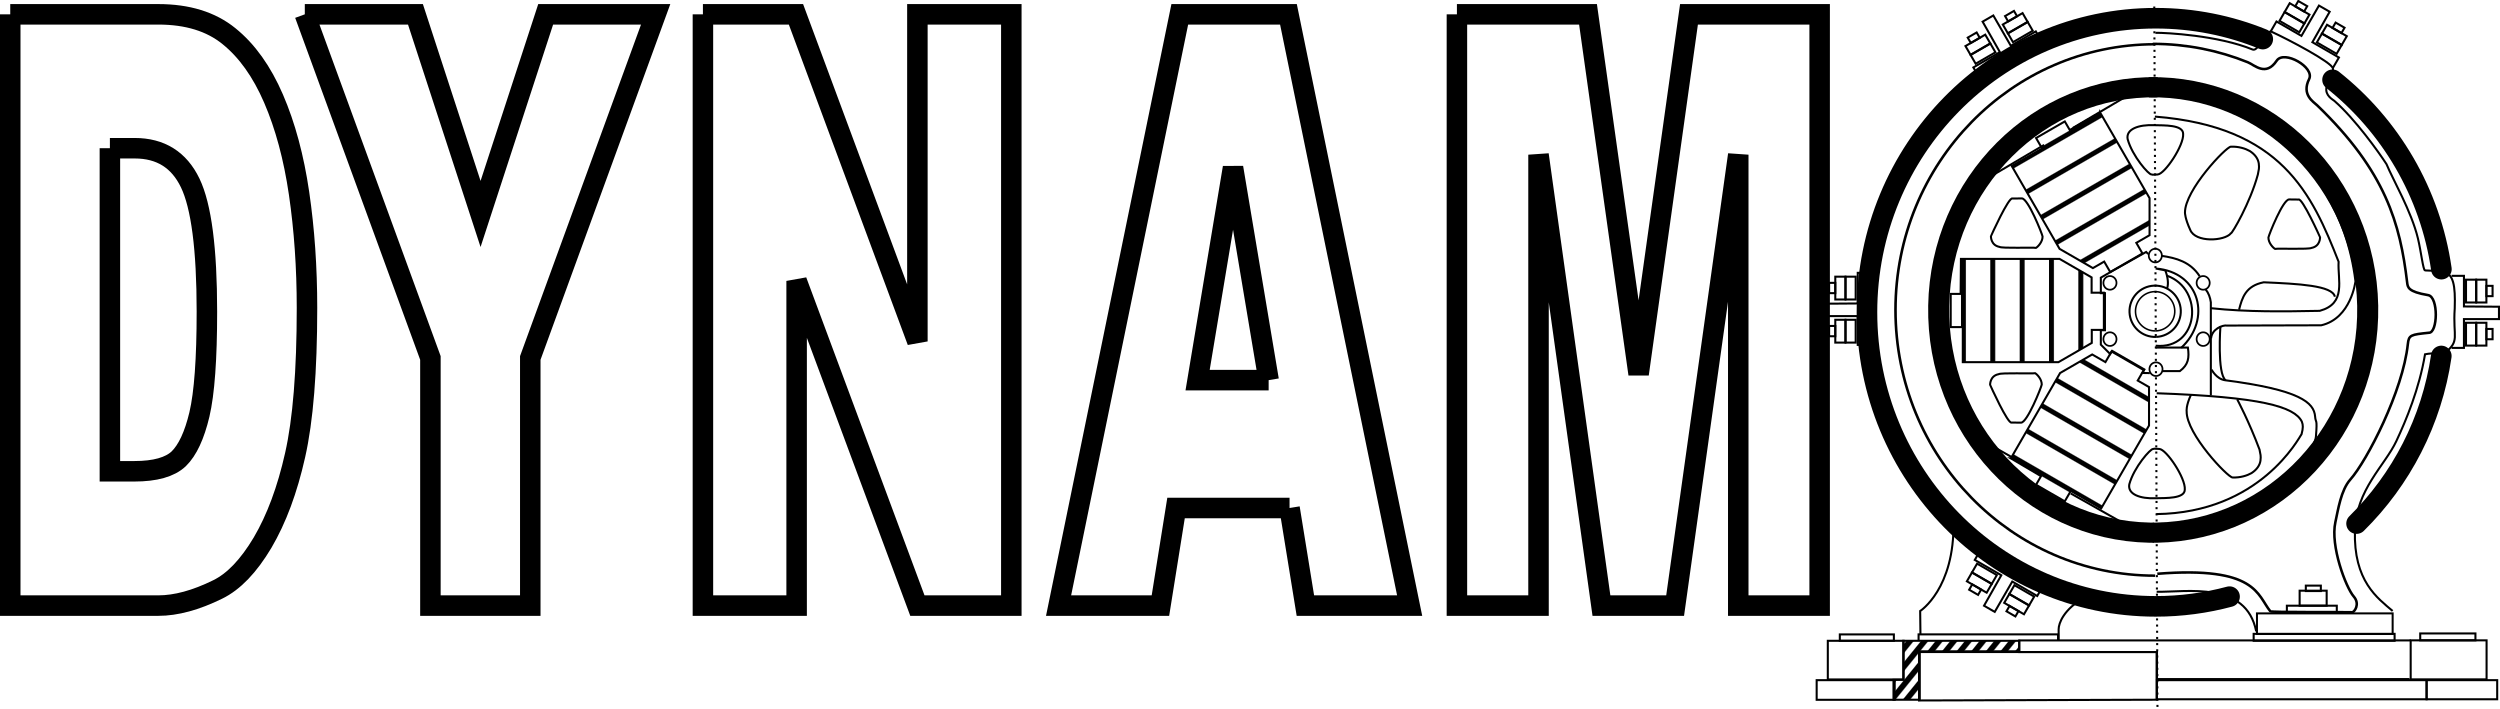
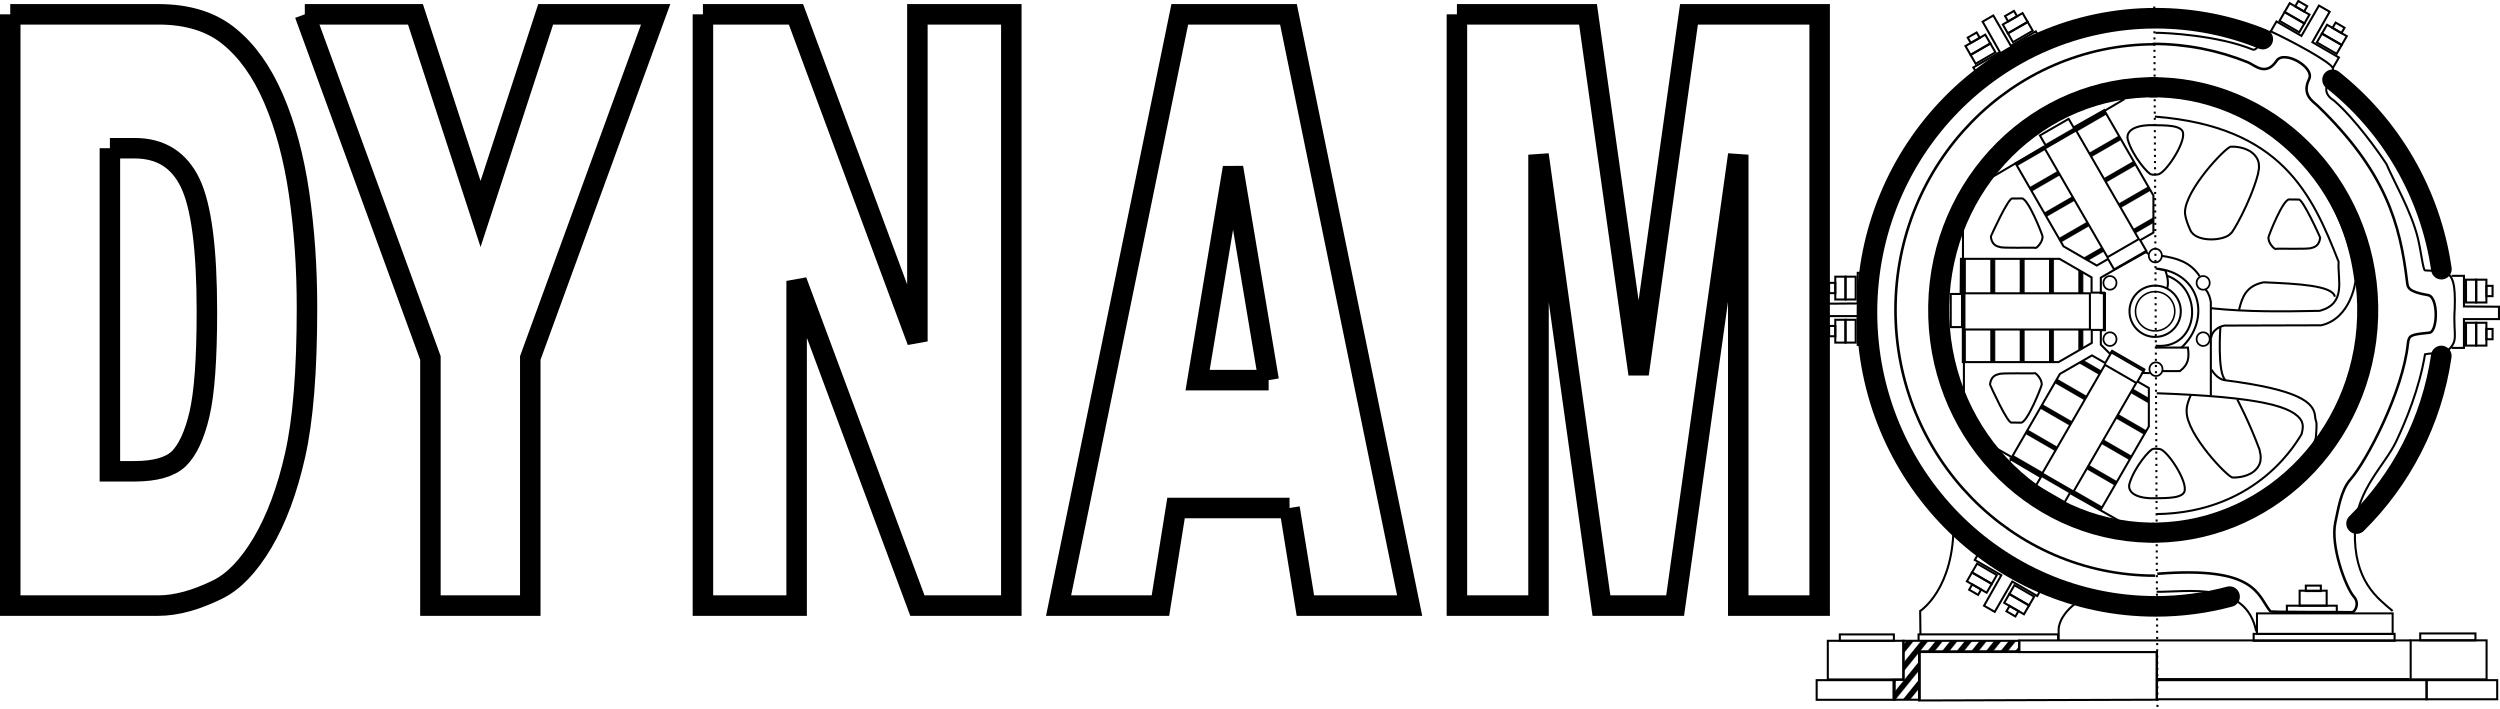
<svg xmlns="http://www.w3.org/2000/svg" xmlns:xlink="http://www.w3.org/1999/xlink" id="svg2" version="1.1" width="1213.532" height="343.799">
  <defs id="defs6">
    <pattern id="Strips1_5" patternTransform="matrix(2.374365,0,0,23.24452,909.1368,-26.48904)" height="1" width="6" patternUnits="userSpaceOnUse">
      <rect id="rect4506" height="2" width="1" y="-0.5" x="0" style="fill:black;stroke:none" />
    </pattern>
    <pattern xlink:href="#pattern6826-1" id="pattern7426" patternTransform="matrix(2.143727,1.735777,-5.873137,7.253469,879.7705,-0.7005711)" />
    <pattern xlink:href="#pattern5977" id="pattern6863" patternTransform="matrix(0.122162,0,0,0.8356573,-2.382726,21.0702)" />
    <pattern xlink:href="#pattern5803-2" id="pattern6826" patternTransform="matrix(0.5677918,0.4597413,-4.527338,5.591374,-2.382726,21.0702)" />
    <pattern xlink:href="#pattern5773-9" id="pattern6796" patternTransform="matrix(0.2799628,0,0,14.25695,-2.382726,21.0702)" />
    <pattern xlink:href="#pattern5770-4" id="pattern6793" patternTransform="matrix(0.1399814,0.2424549,-12.34688,7.128476,212.5235,-49.50297)" />
    <pattern xlink:href="#pattern5767-6" id="pattern6790" patternTransform="matrix(0.1399814,-0.2424549,-12.34688,-7.128476,211.4627,395.3982)" />
    <pattern patternTransform="matrix(0.122162,0,0,0.8356573,-2.382726,-6.9298)" id="pattern5977" xlink:href="#pattern5840-2" />
    <pattern xlink:href="#pattern2955-9-0" id="pattern5767-6" patternTransform="matrix(0.1399814,-0.2424549,-12.34688,-7.128476,211.4627,367.3982)" />
    <pattern patternTransform="matrix(0.1399814,-0.2424549,-12.34688,-7.128476,213.8454,374.328)" id="pattern2955-9-0" xlink:href="#pattern2922-5-3-1" />
    <pattern patternTransform="matrix(0.1399814,0.2424549,-12.34688,7.128476,214.9062,-70.57317)" id="pattern2922-5-3-1" xlink:href="#Strips1_2-8-0-2-2" />
    <pattern id="Strips1_2-8-0-2-2" patternTransform="scale(0.2799628,14.25695)" height="1" width="3" patternUnits="userSpaceOnUse">
      <rect id="rect4410-9-4-0-5" height="2" width="1" y="-0.5" x="0" style="fill:black;stroke:none" />
    </pattern>
    <pattern xlink:href="#pattern2922-3-2" id="pattern5770-4" patternTransform="matrix(0.1399814,0.2424549,-12.34688,7.128476,212.5235,-77.50297)" />
    <pattern patternTransform="matrix(0.1399814,0.2424549,-12.34688,7.128476,214.9062,-70.57317)" id="pattern2922-3-2" xlink:href="#Strips1_2-8-7-5" />
    <pattern id="Strips1_2-8-7-5" patternTransform="scale(0.2799628,14.25695)" height="1" width="3" patternUnits="userSpaceOnUse">
      <rect id="rect4410-9-7-3" height="2" width="1" y="-0.5" x="0" style="fill:black;stroke:none" />
    </pattern>
    <pattern xlink:href="#Strips1_2-7-6" id="pattern5773-9" patternTransform="matrix(0.2799628,0,0,14.25695,-2.382726,-6.9298)" />
    <pattern id="Strips1_2-7-6" patternTransform="scale(0.2799628,14.25695)" height="1" width="3" patternUnits="userSpaceOnUse">
      <rect id="rect4410-7-3" height="2" width="1" y="-0.5" x="0" style="fill:black;stroke:none" />
    </pattern>
    <pattern xlink:href="#Strips1_1-8-8" id="pattern5803-2" patternTransform="matrix(0.5677918,0.4597413,-4.527338,5.591374,-2.382726,-6.9298)" />
    <pattern id="Strips1_1-8-8" patternTransform="matrix(0.5677918,0.4597413,-4.527338,5.591374,0,0)" height="1" width="2" patternUnits="userSpaceOnUse">
      <rect id="rect4496-0-1" height="2" width="1" y="-0.5" x="0" style="fill:black;stroke:none" />
    </pattern>
    <pattern xlink:href="#Wavy-5-5" id="pattern5840-2" patternTransform="matrix(0.122162,0,0,0.8356573,947.491,0)" />
    <pattern id="Wavy-5-5" height="5.181" width="30.066" patternUnits="userSpaceOnUse" patternTransform="scale(0.122162,0.8356573)">
      <path id="path5116-5-3" d="M 7.597,0.061 C 5.079,-0.187 2.656,0.302 -0.01,1.788 L -0.01,3.061 C 2.773,1.431 5.173,1.052 7.472,1.280 C 9.770,1.508 11.969,2.361 14.253,3.218 C 18.820,4.931 23.804,6.676 30.066,3.061 L 30.062,1.788 C 23.622,5.497 19.246,3.770 14.691,2.061 C 12.413,1.207 10.115,0.311 7.597,0.061 z " style="fill:black;stroke:none;" />
    </pattern>
    <pattern xlink:href="#pattern5803-2-7" id="pattern6826-1" patternTransform="matrix(0.5677918,0.4597413,-4.527338,5.591374,-2.382726,21.0702)" />
    <pattern xlink:href="#Strips1_1-8-8-3" id="pattern5803-2-7" patternTransform="matrix(0.5677918,0.4597413,-4.527338,5.591374,-2.382726,-6.9298)" />
    <pattern id="Strips1_1-8-8-3" patternTransform="matrix(0.5677918,0.4597413,-4.527338,5.591374,0,0)" height="1" width="2" patternUnits="userSpaceOnUse">
      <rect id="rect4496-0-1-2" height="2" width="1" y="-0.5" x="0" style="fill:black;stroke:none" />
    </pattern>
    <pattern patternTransform="matrix(1.187183,2.056261,-20.13035,11.62226,1129.898,-58.34069)" id="pattern3000" xlink:href="#Strips1_5-1" />
    <pattern id="Strips1_5-1" patternTransform="matrix(2.374365,0,0,23.24452,933.1368,-26.48904)" height="1" width="6" patternUnits="userSpaceOnUse">
      <rect id="rect4506-7" height="2" width="1" y="-0.5" x="0" style="fill:black;stroke:none" />
    </pattern>
    <pattern patternTransform="matrix(1.187183,-2.056261,20.13035,11.62226,822.9459,183.4257)" id="pattern3032" xlink:href="#Strips1_5-9" />
    <pattern id="Strips1_5-9" patternTransform="matrix(2.374365,0,0,23.24452,933.1368,-26.48904)" height="1" width="6" patternUnits="userSpaceOnUse">
      <rect id="rect4506-0" height="2" width="1" y="-0.5" x="0" style="fill:black;stroke:none" />
+     </pattern>
+     <pattern patternTransform="matrix(1.187183,-2.056261,20.13035,11.62226,822.8557,183.8742)" id="pattern3027" xlink:href="#Strips1_5-93" />
+     <pattern id="Strips1_5-93" patternTransform="matrix(2.374365,0,0,23.24452,909.1368,-26.48904)" height="1" width="6" patternUnits="userSpaceOnUse">
+       <rect id="rect4506-5" height="2" width="1" y="-0.5" x="0" style="fill:black;stroke:none" />
+     </pattern>
+     <pattern patternTransform="matrix(1.187183,2.056261,-20.13035,11.62226,1131.775,-59.59093)" id="pattern3060" xlink:href="#pattern3027-0" />
+     <pattern patternTransform="matrix(1.187183,-2.056261,20.13035,11.62226,822.8557,183.8742)" id="pattern3027-0" xlink:href="#Strips1_5-93-5" />
+     <pattern id="Strips1_5-93-5" patternTransform="matrix(2.374365,0,0,23.24452,909.1368,-26.48904)" height="1" width="6" patternUnits="userSpaceOnUse">
+       <rect id="rect4506-5-6" height="2" width="1" y="-0.5" x="0" style="fill:black;stroke:none" />
    </pattern>
  </defs>
  <path id="path4497" style="font-size:296.109px;font-style:normal;font-variant:normal;font-weight:bold;font-stretch:normal;fill:none;stroke:#000000;stroke-width:9.947;stroke-miterlimit:4;stroke-opacity:1;font-family:Arial Black;-inkscape-font-specification:'Arial Black, Bold'" d="m 4.974,6.954 71.861,0 c 14.166,2.869e-4 25.591,3.524 34.276,10.572 8.756,7.048 15.981,17.163 21.676,30.346 5.695,13.183 9.823,28.519 12.386,46.008 2.562,17.49 3.844,36.023 3.844,55.601 -1.6e-4,30.672 -1.922,54.492 -5.766,71.459 -3.773,16.837 -9.041,30.998 -15.803,42.484 -6.763,11.355 -14.024,18.925 -21.783,22.71 -10.607,5.221 -20.217,7.831 -28.83,7.831 l -71.861,0 0,-287.011 m 48.37,64.998 0,156.818 11.852,0 c 10.108,7e-5 17.298,-2.023 21.569,-6.069 4.271,-4.177 7.617,-11.355 10.037,-21.536 2.42,-10.311 3.63,-26.952 3.63,-49.923 C 100.432,120.832 97.727,100.014 92.317,88.789 86.907,77.565 77.938,71.953 65.409,71.952 l -12.066,0" />
  <path id="path4499" style="font-size:296.109px;font-style:normal;font-variant:normal;font-weight:bold;font-stretch:normal;fill:none;stroke:#000000;stroke-width:9.947;stroke-miterlimit:4;stroke-opacity:1;font-family:Arial Black;-inkscape-font-specification:'Arial Black, Bold'" d="m 147.956,6.954 53.709,0 31.606,96.91 31.606,-96.91 53.389,0 -60.863,166.803 0,120.208 -48.477,0 0,-120.208 -60.97,-166.803" />
  <path id="path4501" style="font-size:296.109px;font-style:normal;font-variant:normal;font-weight:bold;font-stretch:normal;fill:none;stroke:#000000;stroke-width:9.947;stroke-miterlimit:4;stroke-opacity:1;font-family:Arial Black;-inkscape-font-specification:'Arial Black, Bold'" d="m 341.206,6.954 45.167,0 58.941,158.776 0,-158.776 45.594,0 0,287.011 -45.594,0 -58.621,-157.601 0,157.601 -45.487,0 0,-287.011" />
  <path id="path4503" style="font-size:296.109px;font-style:normal;font-variant:normal;font-weight:bold;font-stretch:normal;fill:none;stroke:#000000;stroke-width:9.947;stroke-miterlimit:4;stroke-opacity:1;font-family:Arial Black;-inkscape-font-specification:'Arial Black, Bold'" d="m 625.963,246.586 -55.097,0 -7.581,47.378 -49.438,0 58.834,-287.011 52.748,0 58.834,287.011 -50.612,0 -7.688,-47.378 M 615.819,184.525 598.522,81.35 581.33,184.525 l 34.489,0" />
  <path id="path4505" style="font-size:296.109px;font-style:normal;font-variant:normal;font-weight:bold;font-stretch:normal;fill:none;stroke:#000000;stroke-width:9.947;stroke-miterlimit:4;stroke-opacity:1;font-family:Arial Black;-inkscape-font-specification:'Arial Black, Bold'" d="m 707.204,6.954 63.639,0 24.559,174.634 24.452,-174.634 63.426,0 0,287.011 -39.508,0 0,-218.88 -30.645,218.88 -35.77,0 -30.538,-218.88 0,218.88 -39.614,0 0,-287.011" />
  <path style="fill:none;stroke:#000000;stroke-width:1px;stroke-linecap:butt;stroke-linejoin:miter;stroke-opacity:1" d="m 1042.771,123.299 -1,-1 -16,9 -6,3.464 0,7.536 2,0 0,18 -2,0 0,7 4.537,4.537 0.944,-1.529 15.667,9.045 -0.976,1.69 3.613,0.067" id="path2993-8-5-9" />
  <path style="fill:none;stroke:#000000;stroke-width:1;stroke-linecap:butt;stroke-miterlimit:4;stroke-opacity:1;stroke-dasharray:none;stroke-dashoffset:0" id="path5208-2-8-8" d="m 169.181,164.453 a 12.452,12.452 0 1 1 0.05,-0.002" transform="translate(877.4292,-0.9134211)" />
  <path style="fill:none;stroke:#000000;stroke-width:1.25;stroke-linecap:butt;stroke-miterlimit:4;stroke-opacity:1;stroke-dasharray:none;stroke-dashoffset:0" d="m 1044.983,21.296 c 16.3,0 31.871,3.167 46.146,8.926 3.243,1.308 8.717,7.139 14.006,-0.766 3.574,-5.341 18.587,3.211 15.742,8.932 -3.804,7.65 2.136,11.034 3.93,12.764 33.329,32.129 40.262,57.54 43.639,85.838 0.291,2.436 0.288,4.605 10.207,6.271 5.094,0.856 4.695,18.467 0.322,18.266 -8.746,0.916 -9.713,1.046 -10.177,5.482 -2.383,22.764 -19.778,56.562 -27.922,65.764 -4.575,5.17 -5.916,14.654 -7.254,20.691 -2.543,11.466 5.088,31.685 8.906,36.075 3.278,3.77 0.219,7.688 -0.775,7.66 -6.551,-0.186 -39.259,0.089 -39.714,-0.471 -6.342,-7.805 -6.606,-22.042 -54.862,-18.207" id="path2822-7-7-3-8" />
  <path style="fill:none;stroke:#000000;stroke-width:1px;stroke-linecap:butt;stroke-linejoin:miter;stroke-opacity:1" d="m 1046.872,287.255 c 14.555,0.245 43.427,-5.385 48.314,19.197" id="path3621-1-9-9" />
  <rect style="fill:none;stroke:#000000;stroke-width:0.979;stroke-linecap:butt;stroke-miterlimit:4;stroke-opacity:1;stroke-dasharray:none;stroke-dashoffset:0" id="rect3623-4-1-8" width="65.857" height="10.006" x="1095.562" y="297.745" />
  <path style="fill:none;stroke:#000000;stroke-width:1px;stroke-linecap:butt;stroke-linejoin:miter;stroke-opacity:1" d="m 1161.409,296.574 c -7.215,-6.184 -19.071,-14.441 -18.295,-39.167 0.622,-19.817 14.565,-31.476 20.099,-43.289 4.762,-10.165 11.11,-25.354 13.928,-42.14 4.897,-0.938 4.508,0.157 9.245,-0.39 8.017,-6.195 4.179,-7.549 5.171,-21.888 0.364,-11.479 -0.674,-16.259 -5.229,-17.899 -5.129,-0.457 -5.977,-0.352 -9.181,-0.533 -0.928,-0.052 -1.921,-9.151 -3.459,-15.555 -3.139,-13.065 -12.125,-28.501 -15.257,-36.042 -3.695,-5.711 -15.259,-21.937 -25.322,-30.717 -0.735,-0.641 -4.625,-2.584 -3.804,-6.606 0.025,-0.121 3.757,-4.44 3.106,-9.132 -0.403,-2.9 -21.358,-13.955 -29.79,-17.813 -2.694,-1.232 -6.292,9.823 -9.122,8.657 -16.684,-6.868 -42.17,-8.217 -47.25,-8.137" id="path3625-6-4-9" />
  <path style="fill:none;stroke:#000000;stroke-width:1;stroke-linecap:butt;stroke-linejoin:miter;stroke-miterlimit:4;stroke-opacity:1;stroke-dasharray:1, 2;stroke-dashoffset:0" d="m 1045.713,3.169 1.546,340.13" id="path3665-9-2-4" />
  <rect style="fill:none;stroke:#000000;stroke-width:1;stroke-linecap:butt;stroke-miterlimit:4;stroke-opacity:1;stroke-dasharray:none;stroke-dashoffset:0" id="rect3749-4-7-4" width="24.233" height="3.189" x="1110.076" y="294.013" />
  <rect style="fill:none;stroke:#000000;stroke-width:1;stroke-linecap:butt;stroke-miterlimit:4;stroke-opacity:1;stroke-dasharray:none;stroke-dashoffset:0" id="rect3751-9-0-1" width="13.119" height="7.288" x="1116.271" y="286.725" />
  <rect style="fill:none;stroke:#000000;stroke-width:1;stroke-linecap:butt;stroke-miterlimit:4;stroke-opacity:1;stroke-dasharray:none;stroke-dashoffset:0" id="rect3753-8-5-5" width="7.288" height="2.642" x="1119.277" y="284.265" />
  <rect style="fill:none;stroke:#000000;stroke-width:1;stroke-linecap:butt;stroke-miterlimit:4;stroke-opacity:1;stroke-dasharray:none;stroke-dashoffset:0" id="rect3755-4-0-3" width="68.417" height="3.371" x="1093.951" y="307.679" />
  <rect style="fill:none;stroke:#000000;stroke-width:1;stroke-linecap:butt;stroke-miterlimit:4;stroke-opacity:1;stroke-dasharray:none;stroke-dashoffset:0" id="rect3757-6-4-3" width="37.878" height="9.534" x="881.832" y="330.158" />
  <rect style="fill:none;stroke:#000000;stroke-width:1;stroke-linecap:butt;stroke-miterlimit:4;stroke-opacity:1;stroke-dasharray:none;stroke-dashoffset:0" id="rect3759-9-2-1" width="34.271" height="9.276" x="1177.9" y="330.158" />
  <rect style="fill:none;stroke:#000000;stroke-width:1;stroke-linecap:butt;stroke-miterlimit:4;stroke-opacity:1;stroke-dasharray:none;stroke-dashoffset:0" id="rect3761-9-4-8" width="36.847" height="18.939" x="1170.17" y="310.832" />
  <rect style="fill:none;stroke:#000000;stroke-width:1;stroke-linecap:butt;stroke-miterlimit:4;stroke-opacity:1;stroke-dasharray:none;stroke-dashoffset:0" id="rect3763-7-9-3" width="26.798" height="3.35" x="1174.808" y="307.483" />
  <rect style="fill:none;stroke:#000000;stroke-width:1;stroke-linecap:butt;stroke-miterlimit:4;stroke-opacity:1;stroke-dasharray:none;stroke-dashoffset:0" id="rect3765-8-0-9" width="130.899" height="9.276" x="1047.001" y="330.158" />
  <path style="fill:none;stroke:#000000;stroke-width:1px;stroke-linecap:butt;stroke-linejoin:miter;stroke-opacity:1" d="m 1170.203,310.867 -190.038,0 0,5.648 66.869,0 0,13.119 122.623,0" id="path3769-0-1-1" />
  <path style="fill:none;stroke:#000000;stroke-width:1px;stroke-linecap:butt;stroke-linejoin:miter;stroke-opacity:1" d="m 1046.851,339.655 0,-23.14 -115.335,0 0,23.504 115.335,-0.364 z" id="path3771-1-5-3" />
  <path style="fill:url(#pattern7426);fill-opacity:1;stroke:#000000;stroke-width:1px;stroke-linecap:butt;stroke-linejoin:miter;stroke-opacity:1" d="m 919.126,339.655 0,-9.657 4.737,0 0,-18.949 56.301,0 0,5.102 -48.284,0 0,23.504 -12.754,0 z" id="path3773-4-0-8" />
  <rect style="fill:none;stroke:#000000;stroke-width:1;stroke-linecap:butt;stroke-miterlimit:4;stroke-opacity:1;stroke-dasharray:none;stroke-dashoffset:0" id="rect5265-3-4-0" width="36.805" height="18.767" x="887.241" y="311.049" />
  <rect style="fill:none;stroke:#000000;stroke-width:1;stroke-linecap:butt;stroke-miterlimit:4;stroke-opacity:1;stroke-dasharray:none;stroke-dashoffset:0" id="rect5267-5-1-2" width="26.237" height="3.097" x="893.071" y="307.952" />
  <path style="fill:none;stroke:#000000;stroke-width:1px;stroke-linecap:butt;stroke-linejoin:miter;stroke-opacity:1" d="m 1011.686,290.096 c -9.839,5.648 -12.425,12.359 -12.401,15.456 0.024,3.055 0.022,5.186 0.022,5.186" id="path5290-9-9-7" />
  <path style="fill:none;stroke:#000000;stroke-width:1px;stroke-linecap:butt;stroke-linejoin:miter;stroke-opacity:1" d="m 932.207,307.74 -0.129,-11.144 c 0,0 16.749,-10.758 16.169,-43.16" id="path5292-4-4-7" />
  <path style="fill:none;stroke:#000000;stroke-width:1px;stroke-linecap:butt;stroke-linejoin:miter;stroke-opacity:1" d="m 931.305,310.897 0,-2.963 67.704,0 0,3.092" id="path5294-3-4-8" />
  <path style="fill:none;stroke:#000000;stroke-width:1px;stroke-linecap:butt;stroke-linejoin:miter;stroke-opacity:1" d="m 1046.699,249.55 c 50.375,-0.644 69.231,-37.021 70.519,-38.825 0.773,-2.963 0.773,-4.38 0.129,-6.055 -3.607,-7.344 -19.97,-11.982 -70.474,-13.786" id="path5296-8-2-0" />
  <path style="fill:none;stroke:#000000;stroke-width:1px;stroke-linecap:butt;stroke-linejoin:miter;stroke-opacity:1" d="m 1046.447,258.507 c 41.774,0.647 76.955,-37.088 77.728,-46.493 0.773,-9.405 -0.135,-6.449 -0.387,-9.792 -0.516,-6.854 -7.377,-12.937 -43.676,-17.651 -4.224,-0.549 -6.571,-5.153 -6.571,-5.153" id="path5298-5-1-4" />
  <path style="fill:none;stroke:#000000;stroke-width:1px;stroke-linecap:butt;stroke-linejoin:miter;stroke-opacity:1" d="m 1073.284,164.216 c 0.387,-4.509 5.669,-6.571 7.73,-6.184 l 45.737,-0.129 c 14.559,-3.35 16.62,-21.387 16.62,-21.387 -8.285,-67.858 -70.607,-95.512 -97.698,-94.157" id="path5300-5-4-1" />
  <path style="fill:none;stroke:#000000;stroke-width:1px;stroke-linecap:butt;stroke-linejoin:miter;stroke-opacity:1" d="m 1077.825,158.335 c 0,0 -1.703,23.094 2.554,26.287" id="path5304-2-2-8" />
  <path style="fill:none;stroke:#000000;stroke-width:1px;stroke-linecap:butt;stroke-linejoin:miter;stroke-opacity:1" d="m 1063.538,191.589 c -2.559,5.569 -2.107,8.127 -2.107,8.127 -0.15,10.987 20.017,32.058 22.275,32.058 3.763,0.151 7.074,-0.903 9.181,-2.107 2.559,-1.656 4.022,-3.744 4.365,-6.02 0.301,-2.559 0,-2.86 -0.452,-5.418 -5.117,-13.696 -10.836,-24.382 -10.836,-24.382" id="path5306-8-0-7" />
  <path style="fill:none;stroke:#000000;stroke-width:1px;stroke-linecap:butt;stroke-linejoin:miter;stroke-opacity:1" d="m 1048.133,217.919 c -3.462,-0.15 -1.923,-0.151 -2.968,0.027 -1.204,-0.301 -9.321,8.862 -11.578,17.139 -0.91,4.92 5.418,7.074 12.793,6.773 4.816,-0.151 14.148,0.301 14.148,-4.214 0.452,-5.569 -8.933,-19.575 -12.395,-19.725 z" id="path5308-3-0-1" />
  <path style="fill:none;stroke:#000000;stroke-width:1px;stroke-linecap:butt;stroke-linejoin:miter;stroke-opacity:1" d="m 970.124,181.642 c 1.328,-0.8 16.098,-0.174 17.773,-0.479 0.958,0.532 3.246,2.98 3.193,5.534 -0.266,1.437 -7.13,18.677 -10.11,18.465 l -4.47,-0.053 c -1.783,1.074 -10.47,-18.221 -10.483,-18.305 0,0 -0.16,-4.31 4.097,-5.162 z" id="path5332-1-6-3" />
  <path style="fill:none;stroke:#000000;stroke-width:1px;stroke-linecap:butt;stroke-linejoin:miter;stroke-opacity:1" d="m 970.523,119.837 c 1.328,0.8 16.098,0.174 17.773,0.479 0.958,-0.532 3.246,-2.98 3.193,-5.534 -0.266,-1.437 -7.13,-18.677 -10.11,-18.465 l -4.47,0.053 c -1.783,-1.074 -10.47,18.221 -10.483,18.305 0,0 -0.16,4.31 4.097,5.162 z" id="path5332-8-8-4-2" />
  <path style="fill:none;stroke:#000000;stroke-width:1px;stroke-linecap:butt;stroke-linejoin:miter;stroke-opacity:1" d="m 1047.329,84.699 c -3.462,0.15 -1.923,0.151 -2.968,-0.027 -1.204,0.301 -9.321,-8.862 -11.578,-17.139 -0.91,-4.92 5.418,-7.074 12.793,-6.773 4.816,0.151 14.148,-0.301 14.148,4.214 0.452,5.569 -8.933,19.575 -12.395,19.725 z" id="path5308-9-2-0-1" />
  <path style="fill:none;stroke:#000000;stroke-width:1px;stroke-linecap:butt;stroke-linejoin:miter;stroke-opacity:1" d="m 1082.92,113.262 c -3.142,3.804 -17.283,4.616 -19.772,-1.715 -2.559,-5.569 -2.533,-8.287 -2.533,-8.287 -0.15,-10.987 20.017,-32.058 22.275,-32.058 3.763,-0.151 7.074,0.903 9.181,2.107 2.559,1.656 4.022,3.744 4.365,6.02 0.301,2.559 0,2.86 -0.452,5.418 -3.775,13.888 -12.487,28.597 -13.064,28.514 z" id="path5306-6-7-5-2" />
  <path style="fill:none;stroke:#000000;stroke-width:1px;stroke-linecap:butt;stroke-linejoin:miter;stroke-opacity:1" d="m 1122.091,120.333 c -1.329,0.8 -16.098,0.174 -17.773,0.479 -0.958,-0.532 -3.246,-2.98 -3.193,-5.534 0.266,-1.437 7.13,-18.677 10.11,-18.465 l 4.47,0.053 c 1.783,-1.074 10.47,18.221 10.483,18.305 0,0 0.16,4.31 -4.097,5.162 z" id="path5332-8-2-0-5-7" />
  <path style="fill:none;stroke:#000000;stroke-width:1px;stroke-linecap:butt;stroke-linejoin:miter;stroke-opacity:1" d="m 1086.867,150.351 c 1.495,-5.855 3.203,-11.59 11.965,-13.32 16.814,0.73 33.449,1.552 34.541,6.999" id="path5422-5-5-1" />
  <path style="fill:none;stroke:#000000;stroke-width:1px;stroke-linecap:butt;stroke-linejoin:miter;stroke-opacity:1" d="m 1073.249,149.608 c 17.595,1.882 35.191,1.618 52.786,1.277 13.1,-3.611 8.626,-14.88 9.152,-23.839 -12.897,-32.837 -27.582,-65.617 -89.183,-70.453" id="path5424-2-3-0" />
  <path style="fill:none;stroke:#000000;stroke-width:1px;stroke-linecap:butt;stroke-linejoin:miter;stroke-opacity:1" d="m 1067.752,134.096 c -4.505,-6.989 -11.383,-8.892 -18.663,-9.933 m 24.081,67.728 0,-45.152 c -0.317,-2.286 -1.04,-4.436 -2.559,-6.321" id="path5428-6-4-0" />
  <path style="fill:none;stroke:#000000;stroke-width:1;stroke-linecap:butt;stroke-miterlimit:4;stroke-opacity:1;stroke-dasharray:none;stroke-dashoffset:0" id="path5442-1-2-7" d="m 189.796,142.005 a 3.725,3.884 0 1 1 0.015,-6.4e-4" transform="matrix(0.8543645,0,0,0.8543645,907.4131,19.30864)" />
  <path style="fill:none;stroke:#000000;stroke-width:1;stroke-linecap:butt;stroke-miterlimit:4;stroke-opacity:1;stroke-dasharray:none;stroke-dashoffset:0" id="path5442-0-1-3-4" d="m 189.796,142.005 a 3.725,3.884 0 1 1 0.015,-6.4e-4" transform="matrix(0.8543645,0,0,0.8543645,907.4131,46.60634)" />
  <path style="fill:none;stroke:#000000;stroke-width:1;stroke-linecap:butt;stroke-miterlimit:4;stroke-opacity:1;stroke-dasharray:none;stroke-dashoffset:0" id="path5442-8-7-1-7" d="m 189.796,142.005 a 3.725,3.884 0 1 1 0.015,-6.4e-4" transform="matrix(0.8543645,0,0,0.8543645,884.5088,61.1864)" />
  <path style="fill:none;stroke:#000000;stroke-width:1;stroke-linecap:butt;stroke-miterlimit:4;stroke-opacity:1;stroke-dasharray:none;stroke-dashoffset:0" id="path5442-5-8-5-0" d="m 189.796,142.005 a 3.725,3.884 0 1 1 0.015,-6.4e-4" transform="matrix(0.8543645,0,0,0.8543645,884.1895,6.058889)" />
  <path style="fill:none;stroke:#000000;stroke-width:1px;stroke-linecap:butt;stroke-linejoin:miter;stroke-opacity:1" d="m 1058.774,168.856 c 14.87,-13.816 9.266,-36.828 -12.393,-38.522 l 4.666,0.903 c 1.21,3.052 1.692,6.476 0.903,8.729" id="path5513-8-7-7" />
  <path style="fill:none;stroke:#000000;stroke-width:1px;stroke-linecap:butt;stroke-linejoin:miter;stroke-opacity:1" d="m 1051.799,133.795 c 18.56,6.576 15.573,36.115 -5.418,34.014" id="path5515-6-3-8" />
  <path style="fill:none;stroke:#000000;stroke-width:1px;stroke-linecap:butt;stroke-linejoin:miter;stroke-opacity:1" d="m 1046.381,168.713 15.653,0 c 0.714,5.029 0.259,8.286 -3.913,11.438 -3.237,0 -6.144,0 -8.579,0" id="path5517-7-9-0" />
  <path style="fill:none;stroke:#000000;stroke-width:1.224;stroke-linecap:butt;stroke-miterlimit:4;stroke-opacity:1;stroke-dasharray:none;stroke-dashoffset:0" id="path5543-7-8-2" d="m 113.235,18.768 a 120.855,128.986 0 0 1 0,257.972" transform="matrix(-1.042885,0,0,0.9999134,1164.225,2.717789)" />
-   <path style="fill:url(#Strips1_5);fill-opacity:1;stroke:#000000;stroke-width:1px;stroke-linecap:butt;stroke-linejoin:miter;stroke-opacity:1" d="m 951.863,125.668 47.861,0 15.572,8.99 0,7.415 5.951,0 0,18.061 -5.87,0 0,6.321 -16.171,9.336 -46.439,0 0,-17.012 -5.87,0 0,-16.104 4.816,0 0.15,-17.007 z" id="path2904-4-3-9" />
-   <path style="fill:none;stroke:#000000;stroke-width:1px;stroke-linecap:butt;stroke-linejoin:miter;stroke-opacity:1" d="m 1006.162,62.115 24.517,-14.461 0,-4.044 m -67.898,40.867 5.108,0.213 24.344,-14.359" id="path5151-2-7-4" />
+   <path style="fill:url(#Strips1_5);fill-opacity:1;stroke:#000000;stroke-width:1px;stroke-linecap:butt;stroke-linejoin:miter;stroke-opacity:1" clip-path="none" d="M 951.875 125.656 L 951.719 142.688 L 946.906 142.688 L 946.906 158.781 L 952.781 158.781 L 952.781 175.781 L 999.219 175.781 L 1015.375 166.469 L 1015.375 160.125 L 1021.25 160.125 L 1021.25 142.062 L 1015.281 142.062 L 1015.281 134.656 L 999.719 125.656 L 951.875 125.656 z M 953.562 142.375 L 1014.469 142.375 L 1014.469 159.938 L 953.562 159.938 L 953.562 142.375 z " id="path2904-4-3-9" />
+   <path style="fill:none;stroke:#000000;stroke-width:1px;stroke-linecap:butt;stroke-linejoin:miter;stroke-opacity:1" d="m 1006.375,62.754 24.517,-14.461 0,-4.044 m -67.898,40.867 5.108,0.213 24.344,-14.359" id="path5151-2-7-4" />
  <path style="fill:none;stroke:#000000;stroke-width:1px;stroke-linecap:butt;stroke-linejoin:miter;stroke-opacity:1" d="m 1005.151,239.518 24.677,13.96 0.426,3.406 m -65.557,-37.461 4.896,-1.49 22.37,12.828" id="path5153-7-6-9" />
  <g id="g5330-2-0-9" transform="translate(879.7705,-0.7005711)">
    <rect transform="scale(-1,1)" y="135" x="-21" height="11.08" width="4.896" id="rect3627-9-8-048-7-9" style="fill:none;stroke:#000000;stroke-width:1;stroke-linecap:butt;stroke-miterlimit:4;stroke-opacity:1;stroke-dasharray:none;stroke-dashoffset:0" />
    <path id="path5270-2-2-0" d="m 28,168.131 c -1,0 -6,0 -6,0 l 0,-14 -17,0 0,-6 L 22,148 l 0,-14.869 6,0" style="fill:none;stroke:#000000;stroke-width:1px;stroke-linecap:butt;stroke-linejoin:miter;stroke-opacity:1" />
    <rect transform="scale(-1,1)" y="135" x="-16" height="11.08" width="4.896" id="rect3627-9-8-0-2-5-0" style="fill:none;stroke:#000000;stroke-width:1;stroke-linecap:butt;stroke-miterlimit:4;stroke-opacity:1;stroke-dasharray:none;stroke-dashoffset:0" />
    <rect y="138" x="8.104" height="5" width="3" id="rect5300-3-1-7" style="fill:none;stroke:#000000;stroke-width:1;stroke-linecap:butt;stroke-miterlimit:4;stroke-opacity:1;stroke-dasharray:none;stroke-dashoffset:0" />
    <rect transform="scale(-1,1)" y="155.92" x="-21" height="11.08" width="4.896" id="rect3627-9-8-75-3-2-7" style="fill:none;stroke:#000000;stroke-width:1;stroke-linecap:butt;stroke-miterlimit:4;stroke-opacity:1;stroke-dasharray:none;stroke-dashoffset:0" />
    <rect transform="scale(-1,1)" y="155.92" x="-16" height="11.08" width="4.896" id="rect3627-9-8-0-7-2-7-4" style="fill:none;stroke:#000000;stroke-width:1;stroke-linecap:butt;stroke-miterlimit:4;stroke-opacity:1;stroke-dasharray:none;stroke-dashoffset:0" />
    <rect y="158.92" x="8.104" height="5" width="3" id="rect5300-6-7-0-2" style="fill:none;stroke:#000000;stroke-width:1;stroke-linecap:butt;stroke-miterlimit:4;stroke-opacity:1;stroke-dasharray:none;stroke-dashoffset:0" />
  </g>
  <g transform="matrix(0.5,-0.8660254,0.8660254,0.5,832.2892,224.2865)" id="g5330-5-2-8-2">
    <rect transform="scale(-1,1)" y="135" x="-21" height="11.08" width="4.896" id="rect3627-9-8-04-4-7-5" style="fill:none;stroke:#000000;stroke-width:1;stroke-linecap:butt;stroke-miterlimit:4;stroke-opacity:1;stroke-dasharray:none;stroke-dashoffset:0" />
    <path id="path5270-9-54-5-4" d="m 28,168.131 c -1,0 -6,0 -6,0 l 0,-14 -17,0 0,-6 L 22,148 l 0,-14.869 6,0" style="fill:none;stroke:#000000;stroke-width:1px;stroke-linecap:butt;stroke-linejoin:miter;stroke-opacity:1" />
    <rect transform="scale(-1,1)" y="135" x="-16" height="11.08" width="4.896" id="rect3627-9-8-0-6-1-3-1" style="fill:none;stroke:#000000;stroke-width:1;stroke-linecap:butt;stroke-miterlimit:4;stroke-opacity:1;stroke-dasharray:none;stroke-dashoffset:0" />
    <rect y="138" x="8.104" height="5" width="3" id="rect5300-7-6-2-8" style="fill:none;stroke:#000000;stroke-width:1;stroke-linecap:butt;stroke-miterlimit:4;stroke-opacity:1;stroke-dasharray:none;stroke-dashoffset:0" />
    <rect transform="scale(-1,1)" y="155.92" x="-21" height="11.08" width="4.896" id="rect3627-9-8-75-4-8-8-7" style="fill:none;stroke:#000000;stroke-width:1;stroke-linecap:butt;stroke-miterlimit:4;stroke-opacity:1;stroke-dasharray:none;stroke-dashoffset:0" />
    <rect transform="scale(-1,1)" y="155.92" x="-16" height="11.08" width="4.896" id="rect3627-9-8-0-7-3-0-9-2" style="fill:none;stroke:#000000;stroke-width:1;stroke-linecap:butt;stroke-miterlimit:4;stroke-opacity:1;stroke-dasharray:none;stroke-dashoffset:0" />
    <rect y="158.92" x="8.104" height="5" width="3" id="rect5300-6-0-4-7-5" style="fill:none;stroke:#000000;stroke-width:1;stroke-linecap:butt;stroke-miterlimit:4;stroke-opacity:1;stroke-dasharray:none;stroke-dashoffset:0" />
  </g>
  <g transform="matrix(0.5,0.8660254,0.8660254,-0.5,831.5988,80.24687)" id="g5330-5-4-8-3-1">
    <rect transform="scale(-1,1)" y="135" x="-21" height="11.08" width="4.896" id="rect3627-9-8-04-7-8-0-1" style="fill:none;stroke:#000000;stroke-width:1;stroke-linecap:butt;stroke-miterlimit:4;stroke-opacity:1;stroke-dasharray:none;stroke-dashoffset:0" />
    <path id="path5270-9-5-3-2-6" d="m 28,168.131 c -1,0 -6,0 -6,0 l 0,-14 -17,0 0,-6 L 22,148 l 0,-14.869 6,0" style="fill:none;stroke:#000000;stroke-width:1px;stroke-linecap:butt;stroke-linejoin:miter;stroke-opacity:1" />
    <rect transform="scale(-1,1)" y="135" x="-16" height="11.08" width="4.896" id="rect3627-9-8-0-6-3-5-2-0" style="fill:none;stroke:#000000;stroke-width:1;stroke-linecap:butt;stroke-miterlimit:4;stroke-opacity:1;stroke-dasharray:none;stroke-dashoffset:0" />
    <rect y="138" x="8.104" height="5" width="3" id="rect5300-7-8-2-5-2" style="fill:none;stroke:#000000;stroke-width:1;stroke-linecap:butt;stroke-miterlimit:4;stroke-opacity:1;stroke-dasharray:none;stroke-dashoffset:0" />
    <rect transform="scale(-1,1)" y="155.92" x="-21" height="11.08" width="4.896" id="rect3627-9-8-75-4-2-4-3-6" style="fill:none;stroke:#000000;stroke-width:1;stroke-linecap:butt;stroke-miterlimit:4;stroke-opacity:1;stroke-dasharray:none;stroke-dashoffset:0" />
    <rect transform="scale(-1,1)" y="155.92" x="-16" height="11.08" width="4.896" id="rect3627-9-8-0-7-3-7-7-0-3" style="fill:none;stroke:#000000;stroke-width:1;stroke-linecap:butt;stroke-miterlimit:4;stroke-opacity:1;stroke-dasharray:none;stroke-dashoffset:0" />
    <rect y="158.92" x="8.104" height="5" width="3" id="rect5300-6-0-3-4-8-3" style="fill:none;stroke:#000000;stroke-width:1;stroke-linecap:butt;stroke-miterlimit:4;stroke-opacity:1;stroke-dasharray:none;stroke-dashoffset:0" />
  </g>
  <path style="fill:none;stroke:#000000;stroke-width:1;stroke-linecap:butt;stroke-miterlimit:4;stroke-opacity:1;stroke-dasharray:none;stroke-dashoffset:0" id="path5442-73-7-5-0" d="m 189.796,142.005 a 3.725,3.884 0 1 1 0.015,-6.4e-4" transform="matrix(-0.8543645,0,0,0.8543645,1186.231,19.30864)" />
  <path style="fill:none;stroke:#000000;stroke-width:1;stroke-linecap:butt;stroke-miterlimit:4;stroke-opacity:1;stroke-dasharray:none;stroke-dashoffset:0" id="path5442-0-6-5-6-0" d="m 189.796,142.005 a 3.725,3.884 0 1 1 0.015,-6.4e-4" transform="matrix(-0.8543645,0,0,0.8543645,1186.231,46.60634)" />
  <path style="fill:none;stroke:#000000;stroke-width:1;stroke-linecap:butt;stroke-miterlimit:4;stroke-opacity:1;stroke-dasharray:none;stroke-dashoffset:0" id="path5208-1-6-6-3" d="m 169.181,164.453 a 12.452,12.452 0 1 1 0.05,-0.002" transform="matrix(0.7658175,0,0,0.7658175,916.9315,34.68501)" />
  <text xml:space="preserve" style="font-size:48px;font-style:normal;font-weight:normal;fill:#000000;fill-opacity:1;stroke:none;font-family:Bitstream Vera Sans" x="597.156" y="448.235" id="text7353">
    <tspan id="tspan7355" x="597.156" y="448.235" />
  </text>
  <g id="g4490" transform="translate(156.4505,2.669079)">
    <path id="path2822-0-7-1" d="m 975.794,36.062 c 27.935,22.066 47.458,54.651 52.837,91.92 M 925.803,286.955 c -11.44,3.073 -23.453,4.709 -35.842,4.709 -77.412,0 -140.167,-63.908 -140.167,-142.744 0,-78.835 62.755,-142.743 140.167,-142.743 18.361,0 35.898,3.595 51.968,10.132 m 86.663,153.817 c -4.64,31.728 -19.532,60.047 -41.136,81.35" style="fill:none;stroke:#000000;stroke-width:10;stroke-linecap:round;stroke-linejoin:round;stroke-miterlimit:4;stroke-opacity:1;stroke-dasharray:none;stroke-dashoffset:0" />
    <g id="g4486">
      <path style="fill:none;stroke:#000000;stroke-width:9.793;stroke-linecap:butt;stroke-miterlimit:4;stroke-opacity:1;stroke-dasharray:none;stroke-dashoffset:0" id="path5543-6-0-5-0" d="m 111.367,39.648 c 55.24,-1.115 100.856,46.382 101.888,106.088 1.032,59.706 -42.913,109.01 -98.152,110.125 -0.623,0.013 -1.245,0.019 -1.868,0.019" transform="matrix(-1.042885,0,0,0.9999134,1007.022,0.04871)" />
      <path style="fill:none;stroke:#000000;stroke-width:9.793;stroke-linecap:butt;stroke-miterlimit:4;stroke-opacity:1;stroke-dasharray:none;stroke-dashoffset:0" id="path5543-6-0-5-0-9" d="m 111.367,39.648 c 55.24,-1.115 100.856,46.382 101.888,106.088 1.032,59.706 -42.913,109.01 -98.152,110.125 -0.623,0.013 -1.245,0.019 -1.868,0.019" transform="matrix(1.042885,0,0,0.9999134,770.4606,0.048706)" />
    </g>
  </g>
  <g id="g5330-2-0-9-3" transform="matrix(-1,0,0,1,1218.032,0.7543142)">
    <rect transform="scale(-1,1)" y="135" x="-21" height="11.08" width="4.896" id="rect3627-9-8-048-7-9-0" style="fill:none;stroke:#000000;stroke-width:1;stroke-linecap:butt;stroke-miterlimit:4;stroke-opacity:1;stroke-dasharray:none;stroke-dashoffset:0" />
    <path id="path5270-2-2-0-0" d="m 28,168.131 c -1,0 -6,0 -6,0 l 0,-14 -17,0 0,-6 L 22,148 l 0,-14.869 6,0" style="fill:none;stroke:#000000;stroke-width:1px;stroke-linecap:butt;stroke-linejoin:miter;stroke-opacity:1" />
    <rect transform="scale(-1,1)" y="135" x="-16" height="11.08" width="4.896" id="rect3627-9-8-0-2-5-0-4" style="fill:none;stroke:#000000;stroke-width:1;stroke-linecap:butt;stroke-miterlimit:4;stroke-opacity:1;stroke-dasharray:none;stroke-dashoffset:0" />
    <rect y="138" x="8.104" height="5" width="3" id="rect5300-3-1-7-8" style="fill:none;stroke:#000000;stroke-width:1;stroke-linecap:butt;stroke-miterlimit:4;stroke-opacity:1;stroke-dasharray:none;stroke-dashoffset:0" />
    <rect transform="scale(-1,1)" y="155.92" x="-21" height="11.08" width="4.896" id="rect3627-9-8-75-3-2-7-2" style="fill:none;stroke:#000000;stroke-width:1;stroke-linecap:butt;stroke-miterlimit:4;stroke-opacity:1;stroke-dasharray:none;stroke-dashoffset:0" />
    <rect transform="scale(-1,1)" y="155.92" x="-16" height="11.08" width="4.896" id="rect3627-9-8-0-7-2-7-4-2" style="fill:none;stroke:#000000;stroke-width:1;stroke-linecap:butt;stroke-miterlimit:4;stroke-opacity:1;stroke-dasharray:none;stroke-dashoffset:0" />
    <rect y="158.92" x="8.104" height="5" width="3" id="rect5300-6-7-0-2-0" style="fill:none;stroke:#000000;stroke-width:1;stroke-linecap:butt;stroke-miterlimit:4;stroke-opacity:1;stroke-dasharray:none;stroke-dashoffset:0" />
  </g>
  <g transform="matrix(-0.5,0.8660254,-0.8660254,-0.5,1261.632,75.44157)" id="g5330-5-4-8-3-1-3">
    <rect transform="scale(-1,1)" y="135" x="-21" height="11.08" width="4.896" id="rect3627-9-8-04-7-8-0-1-4" style="fill:none;stroke:#000000;stroke-width:1;stroke-linecap:butt;stroke-miterlimit:4;stroke-opacity:1;stroke-dasharray:none;stroke-dashoffset:0" />
    <path id="path5270-9-5-3-2-6-4" d="m 28,168.131 c -1,0 -6,0 -6,0 l 0,-14 -17,0 0,-6 L 22,148 l 0,-14.869 6,0" style="fill:none;stroke:#000000;stroke-width:1px;stroke-linecap:butt;stroke-linejoin:miter;stroke-opacity:1" />
    <rect transform="scale(-1,1)" y="135" x="-16" height="11.08" width="4.896" id="rect3627-9-8-0-6-3-5-2-0-9" style="fill:none;stroke:#000000;stroke-width:1;stroke-linecap:butt;stroke-miterlimit:4;stroke-opacity:1;stroke-dasharray:none;stroke-dashoffset:0" />
    <rect y="138" x="8.104" height="5" width="3" id="rect5300-7-8-2-5-2-1" style="fill:none;stroke:#000000;stroke-width:1;stroke-linecap:butt;stroke-miterlimit:4;stroke-opacity:1;stroke-dasharray:none;stroke-dashoffset:0" />
    <rect transform="scale(-1,1)" y="155.92" x="-21" height="11.08" width="4.896" id="rect3627-9-8-75-4-2-4-3-6-7" style="fill:none;stroke:#000000;stroke-width:1;stroke-linecap:butt;stroke-miterlimit:4;stroke-opacity:1;stroke-dasharray:none;stroke-dashoffset:0" />
    <rect transform="scale(-1,1)" y="155.92" x="-16" height="11.08" width="4.896" id="rect3627-9-8-0-7-3-7-7-0-3-5" style="fill:none;stroke:#000000;stroke-width:1;stroke-linecap:butt;stroke-miterlimit:4;stroke-opacity:1;stroke-dasharray:none;stroke-dashoffset:0" />
    <rect y="158.92" x="8.104" height="5" width="3" id="rect5300-6-0-3-4-8-3-7" style="fill:none;stroke:#000000;stroke-width:1;stroke-linecap:butt;stroke-miterlimit:4;stroke-opacity:1;stroke-dasharray:none;stroke-dashoffset:0" />
  </g>
-   <path style="fill:url(#pattern3000);fill-opacity:1;stroke:#000000;stroke-width:1px;stroke-linecap:butt;stroke-linejoin:miter;stroke-opacity:1" d="m 1019.489,54.74 23.93,41.449 0,17.981 -6.421,3.707 2.975,5.153 -15.641,9.03 -2.935,-5.083 -5.474,3.161 -16.171,-9.336 -23.22,-40.218 14.733,-8.506 -2.935,-5.083 13.947,-8.052 2.408,4.171 14.804,-8.373 z" id="path2904-4-3-9-2" />
-   <path style="fill:url(#pattern3032);fill-opacity:1;stroke:#000000;stroke-width:1px;stroke-linecap:butt;stroke-linejoin:miter;stroke-opacity:1" d="m 976.081,222.502 23.93,-41.449 15.572,-8.99 6.421,3.707 2.975,-5.153 15.641,9.03 -2.935,5.083 5.474,3.161 0,18.673 -23.22,40.218 -14.733,-8.506 -2.935,5.083 -13.947,-8.052 2.408,-4.171 -14.653,-8.634 z" id="path2904-4-3-9-9" />
+   <path style="fill:none;stroke:#000000;stroke-width:1px;stroke-linecap:butt;stroke-linejoin:miter;stroke-opacity:1" d="m 952.853,126.168 0,-14.9" id="path2993" />
+   <path style="fill:none;stroke:#000000;stroke-width:1px;stroke-linecap:butt;stroke-linejoin:miter;stroke-opacity:1" d="m 953.305,175.233 0,15.803" id="path2995" />
+   <path style="fill:url(#pattern3027);fill-opacity:1;stroke:#000000;stroke-width:1px;stroke-linecap:butt;stroke-linejoin:miter;stroke-opacity:1" clip-path="none" d="m 975.986,222.934 14.671,8.651 -2.406,4.168 13.938,8.047 2.938,-5.088 14.722,8.5 23.219,-40.216 0.013,-18.648 -5.494,-3.172 2.938,-5.088 -15.643,-9.031 -2.984,5.169 -6.414,-3.703 -15.575,8.978 -23.922,41.434 z m 15.323,6.898 30.453,-52.746 15.21,8.781 -30.453,52.746 -15.21,-8.781 z" id="path2904-4-3-9-7" />
+   <path style="fill:url(#pattern3060);fill-opacity:1;stroke:#000000;stroke-width:1px;stroke-linecap:butt;stroke-linejoin:miter;stroke-opacity:1" clip-path="none" d="m 1021.382,53.494 -14.828,8.38 -2.406,-4.168 -13.938,8.047 2.938,5.088 -14.722,8.5 23.219,40.216 16.143,9.335 5.494,-3.172 2.938,5.088 15.643,-9.031 -2.984,-5.169 6.414,-3.703 0.013,-17.978 -23.922,-41.434 z m -13.635,9.821 30.453,52.746 -15.21,8.781 -30.453,-52.746 15.21,-8.781 z" id="path2904-4-3-9-7-7" />
</svg>
